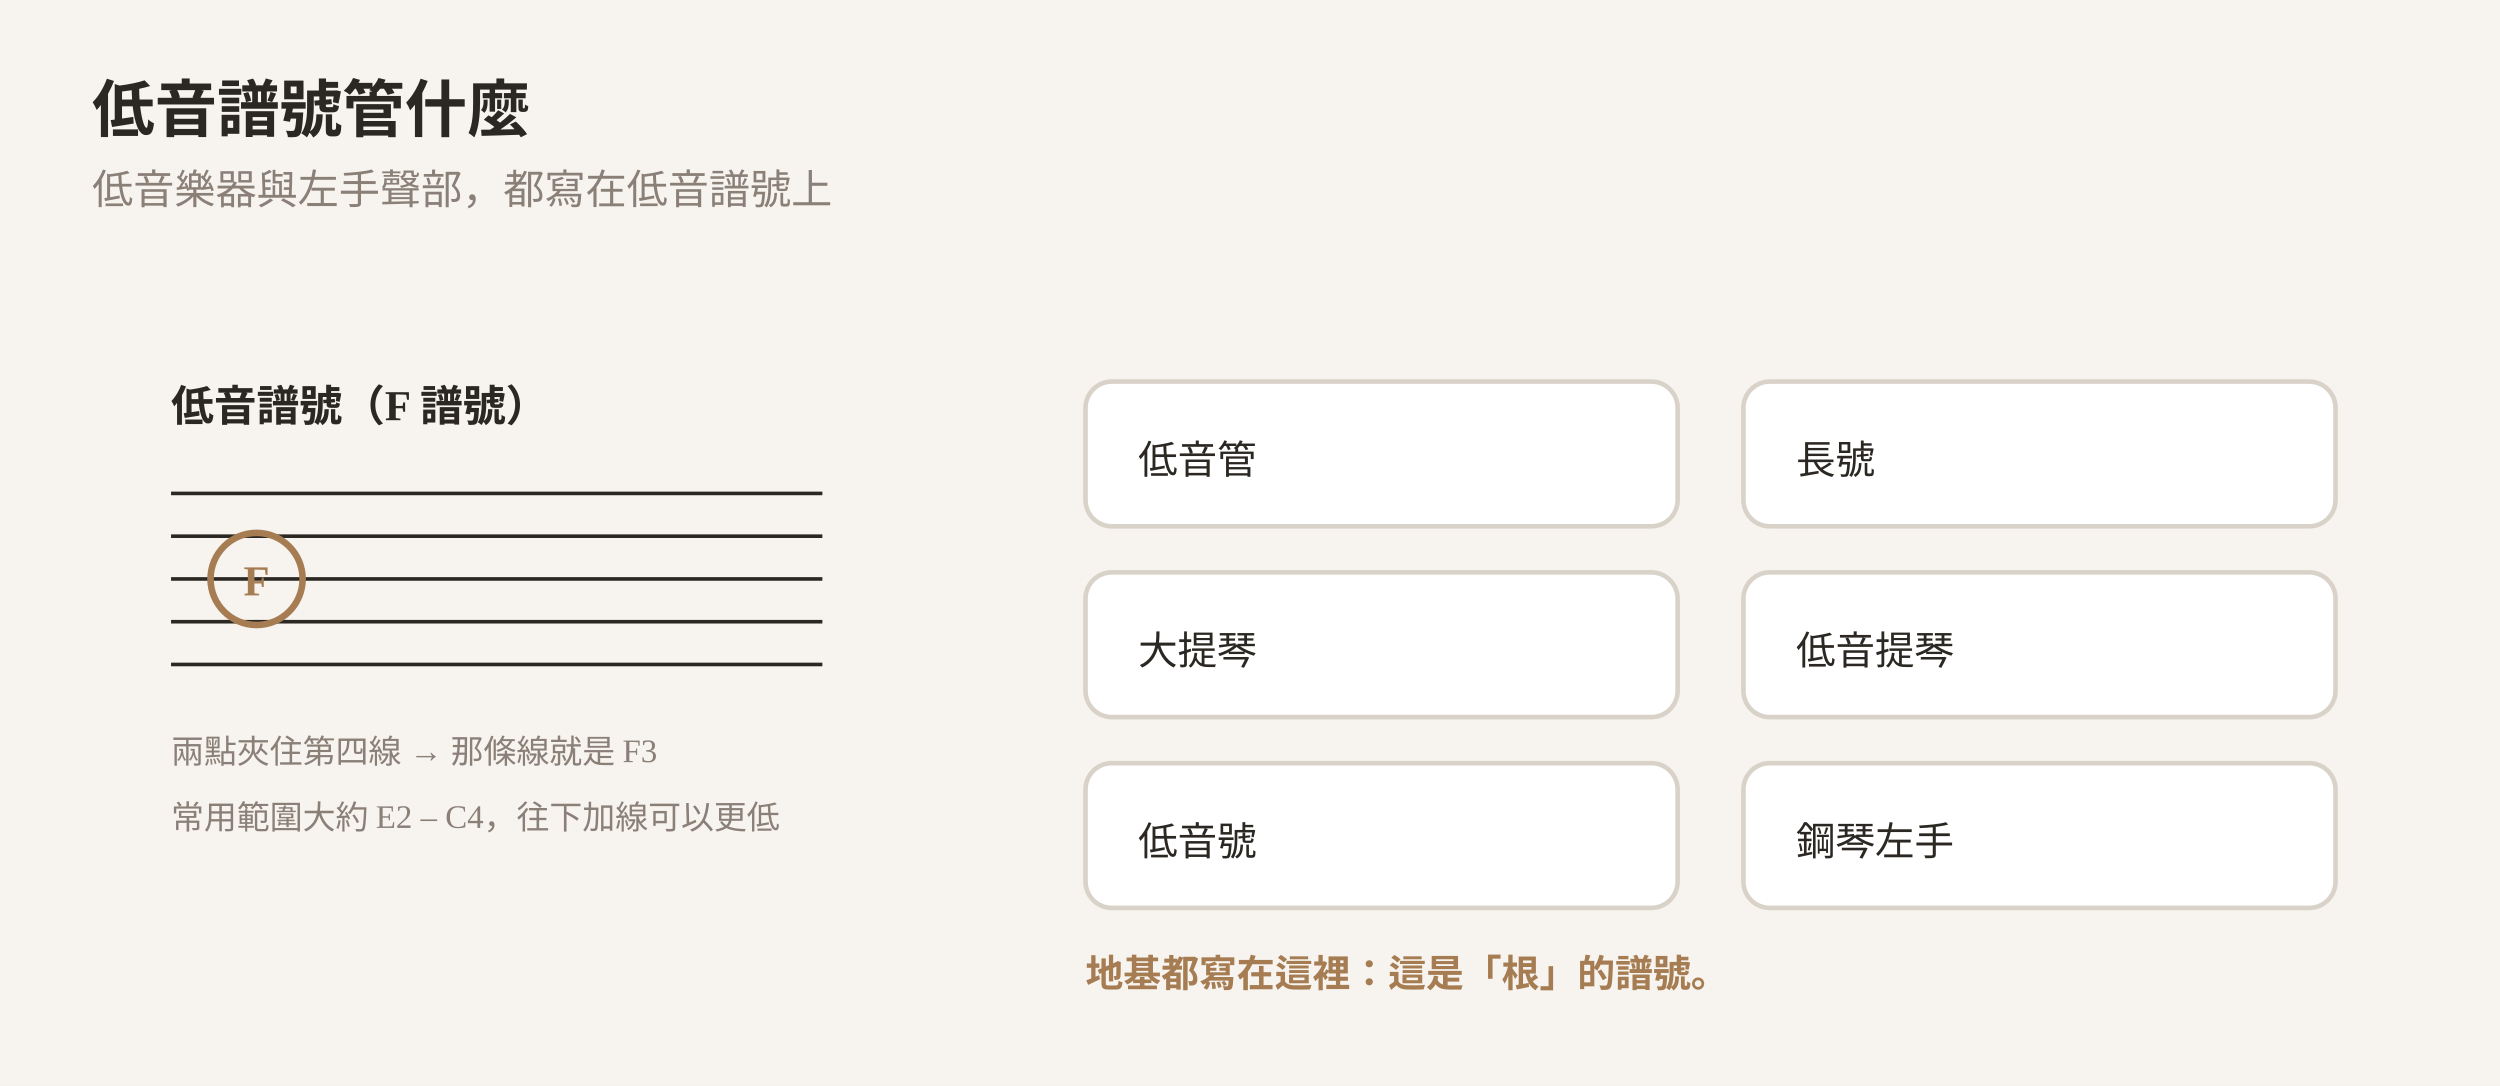
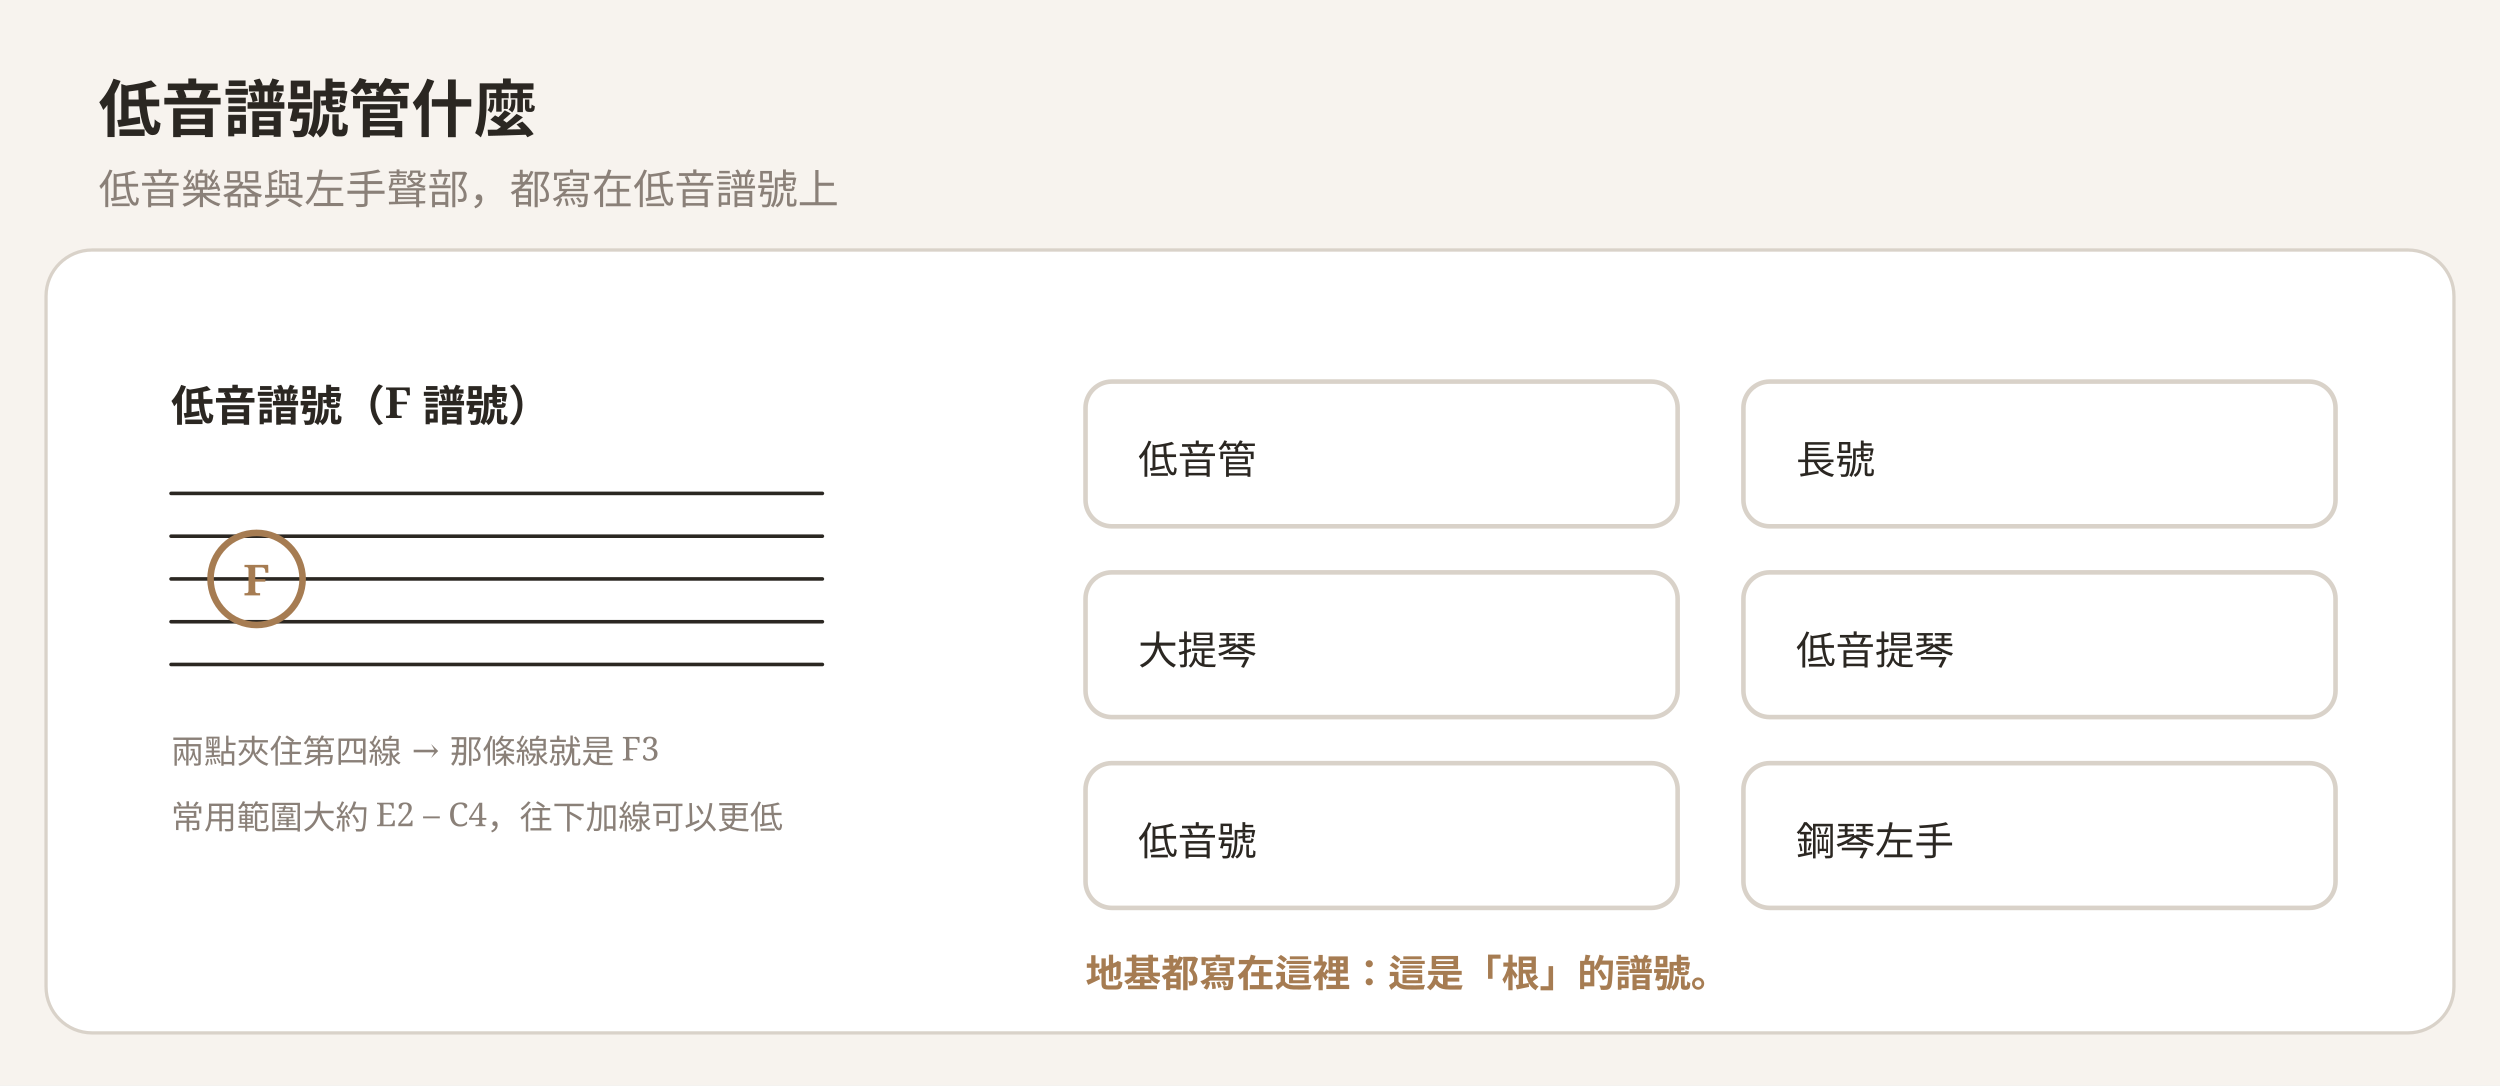
<svg xmlns="http://www.w3.org/2000/svg" viewBox="0 0 760 330" width="100%" role="img" aria-label="低音譜號管什麼">
+   <style>line,path,polyline{stroke-linecap:round;stroke-linejoin:round}text{font-family:'Source Han Serif TW',serif}</style>
  <rect width="760" height="330" fill="#f7f3ee" />
-   <text x="28.0" y="40.0" font-size="19" text-anchor="start" fill="#2b2722" font-weight="700">低音譜號管什麼</text>
-   <text x="28.0" y="62.0" font-size="12.5" text-anchor="start" fill="#8a8078" font-weight="400">低音樂器與左手聲部，都寫在低音譜號上</text>
+   <rect x="14" y="76" width="732" height="238" rx="14" fill="#fff" stroke="#d9d2c9" stroke-width="1" />
+   <text x="30.0" y="40.0" font-size="19" text-anchor="start" fill="#2b2722" font-weight="700">低音譜號管什麼</text>
+   <text x="30.0" y="62.0" font-size="12.5" text-anchor="start" fill="#8a8078" font-weight="400">低音樂器與左手聲部，都寫在低音譜號上</text>
  <line x1="52.0" y1="150.0" x2="250.0" y2="150.0" stroke="#2b2722" stroke-width="1.1" />
  <line x1="52.0" y1="163.0" x2="250.0" y2="163.0" stroke="#2b2722" stroke-width="1.1" />
  <line x1="52.0" y1="176.0" x2="250.0" y2="176.0" stroke="#2b2722" stroke-width="1.1" />
  <line x1="52.0" y1="189.0" x2="250.0" y2="189.0" stroke="#2b2722" stroke-width="1.1" />
  <line x1="52.0" y1="202.0" x2="250.0" y2="202.0" stroke="#2b2722" stroke-width="1.1" />
  <circle cx="78.0" cy="176.0" r="14.0" fill="none" stroke="#A67C52" stroke-width="2" />
  <text x="78.0" y="181.0" font-size="13" text-anchor="middle" fill="#A67C52" font-weight="700">F</text>
  <text x="52.0" y="128.0" font-size="13" text-anchor="start" fill="#2b2722" font-weight="700">低音譜號（F 譜號）</text>
  <text x="52.0" y="232.0" font-size="10" text-anchor="start" fill="#8a8078" font-weight="400">兩點夾住第四線 → 那條線就是 F3</text>
  <text x="52.0" y="252.0" font-size="10" text-anchor="start" fill="#8a8078" font-weight="400">常用範圍大約 E2 – C4，往下加線可以更低</text>
  <rect x="330.0" y="116.0" width="180.0" height="44.0" rx="8" fill="#fff" stroke="#d9d2c9" stroke-width="1.4" />
  <text x="346.0" y="144.0" font-size="12" text-anchor="start" fill="#2b2722" font-weight="400">低音管</text>
  <rect x="530.0" y="116.0" width="180.0" height="44.0" rx="8" fill="#fff" stroke="#d9d2c9" stroke-width="1.4" />
  <text x="546.0" y="144.0" font-size="12" text-anchor="start" fill="#2b2722" font-weight="400">長號</text>
  <rect x="330.0" y="174.0" width="180.0" height="44.0" rx="8" fill="#fff" stroke="#d9d2c9" stroke-width="1.4" />
  <text x="346.0" y="202.0" font-size="12" text-anchor="start" fill="#2b2722" font-weight="400">大提琴</text>
  <rect x="530.0" y="174.0" width="180.0" height="44.0" rx="8" fill="#fff" stroke="#d9d2c9" stroke-width="1.4" />
  <text x="546.0" y="202.0" font-size="12" text-anchor="start" fill="#2b2722" font-weight="400">低音提琴</text>
  <rect x="330.0" y="232.0" width="180.0" height="44.0" rx="8" fill="#fff" stroke="#d9d2c9" stroke-width="1.4" />
  <text x="346.0" y="260.0" font-size="12" text-anchor="start" fill="#2b2722" font-weight="400">低音號</text>
  <rect x="530.0" y="232.0" width="180.0" height="44.0" rx="8" fill="#fff" stroke="#d9d2c9" stroke-width="1.4" />
  <text x="546.0" y="260.0" font-size="12" text-anchor="start" fill="#2b2722" font-weight="400">鋼琴左手</text>
  <text x="330.0" y="300.0" font-size="11.5" text-anchor="start" fill="#A67C52" font-weight="700">地基都寫在這裡：這是「根」的譜號。</text>
</svg>
